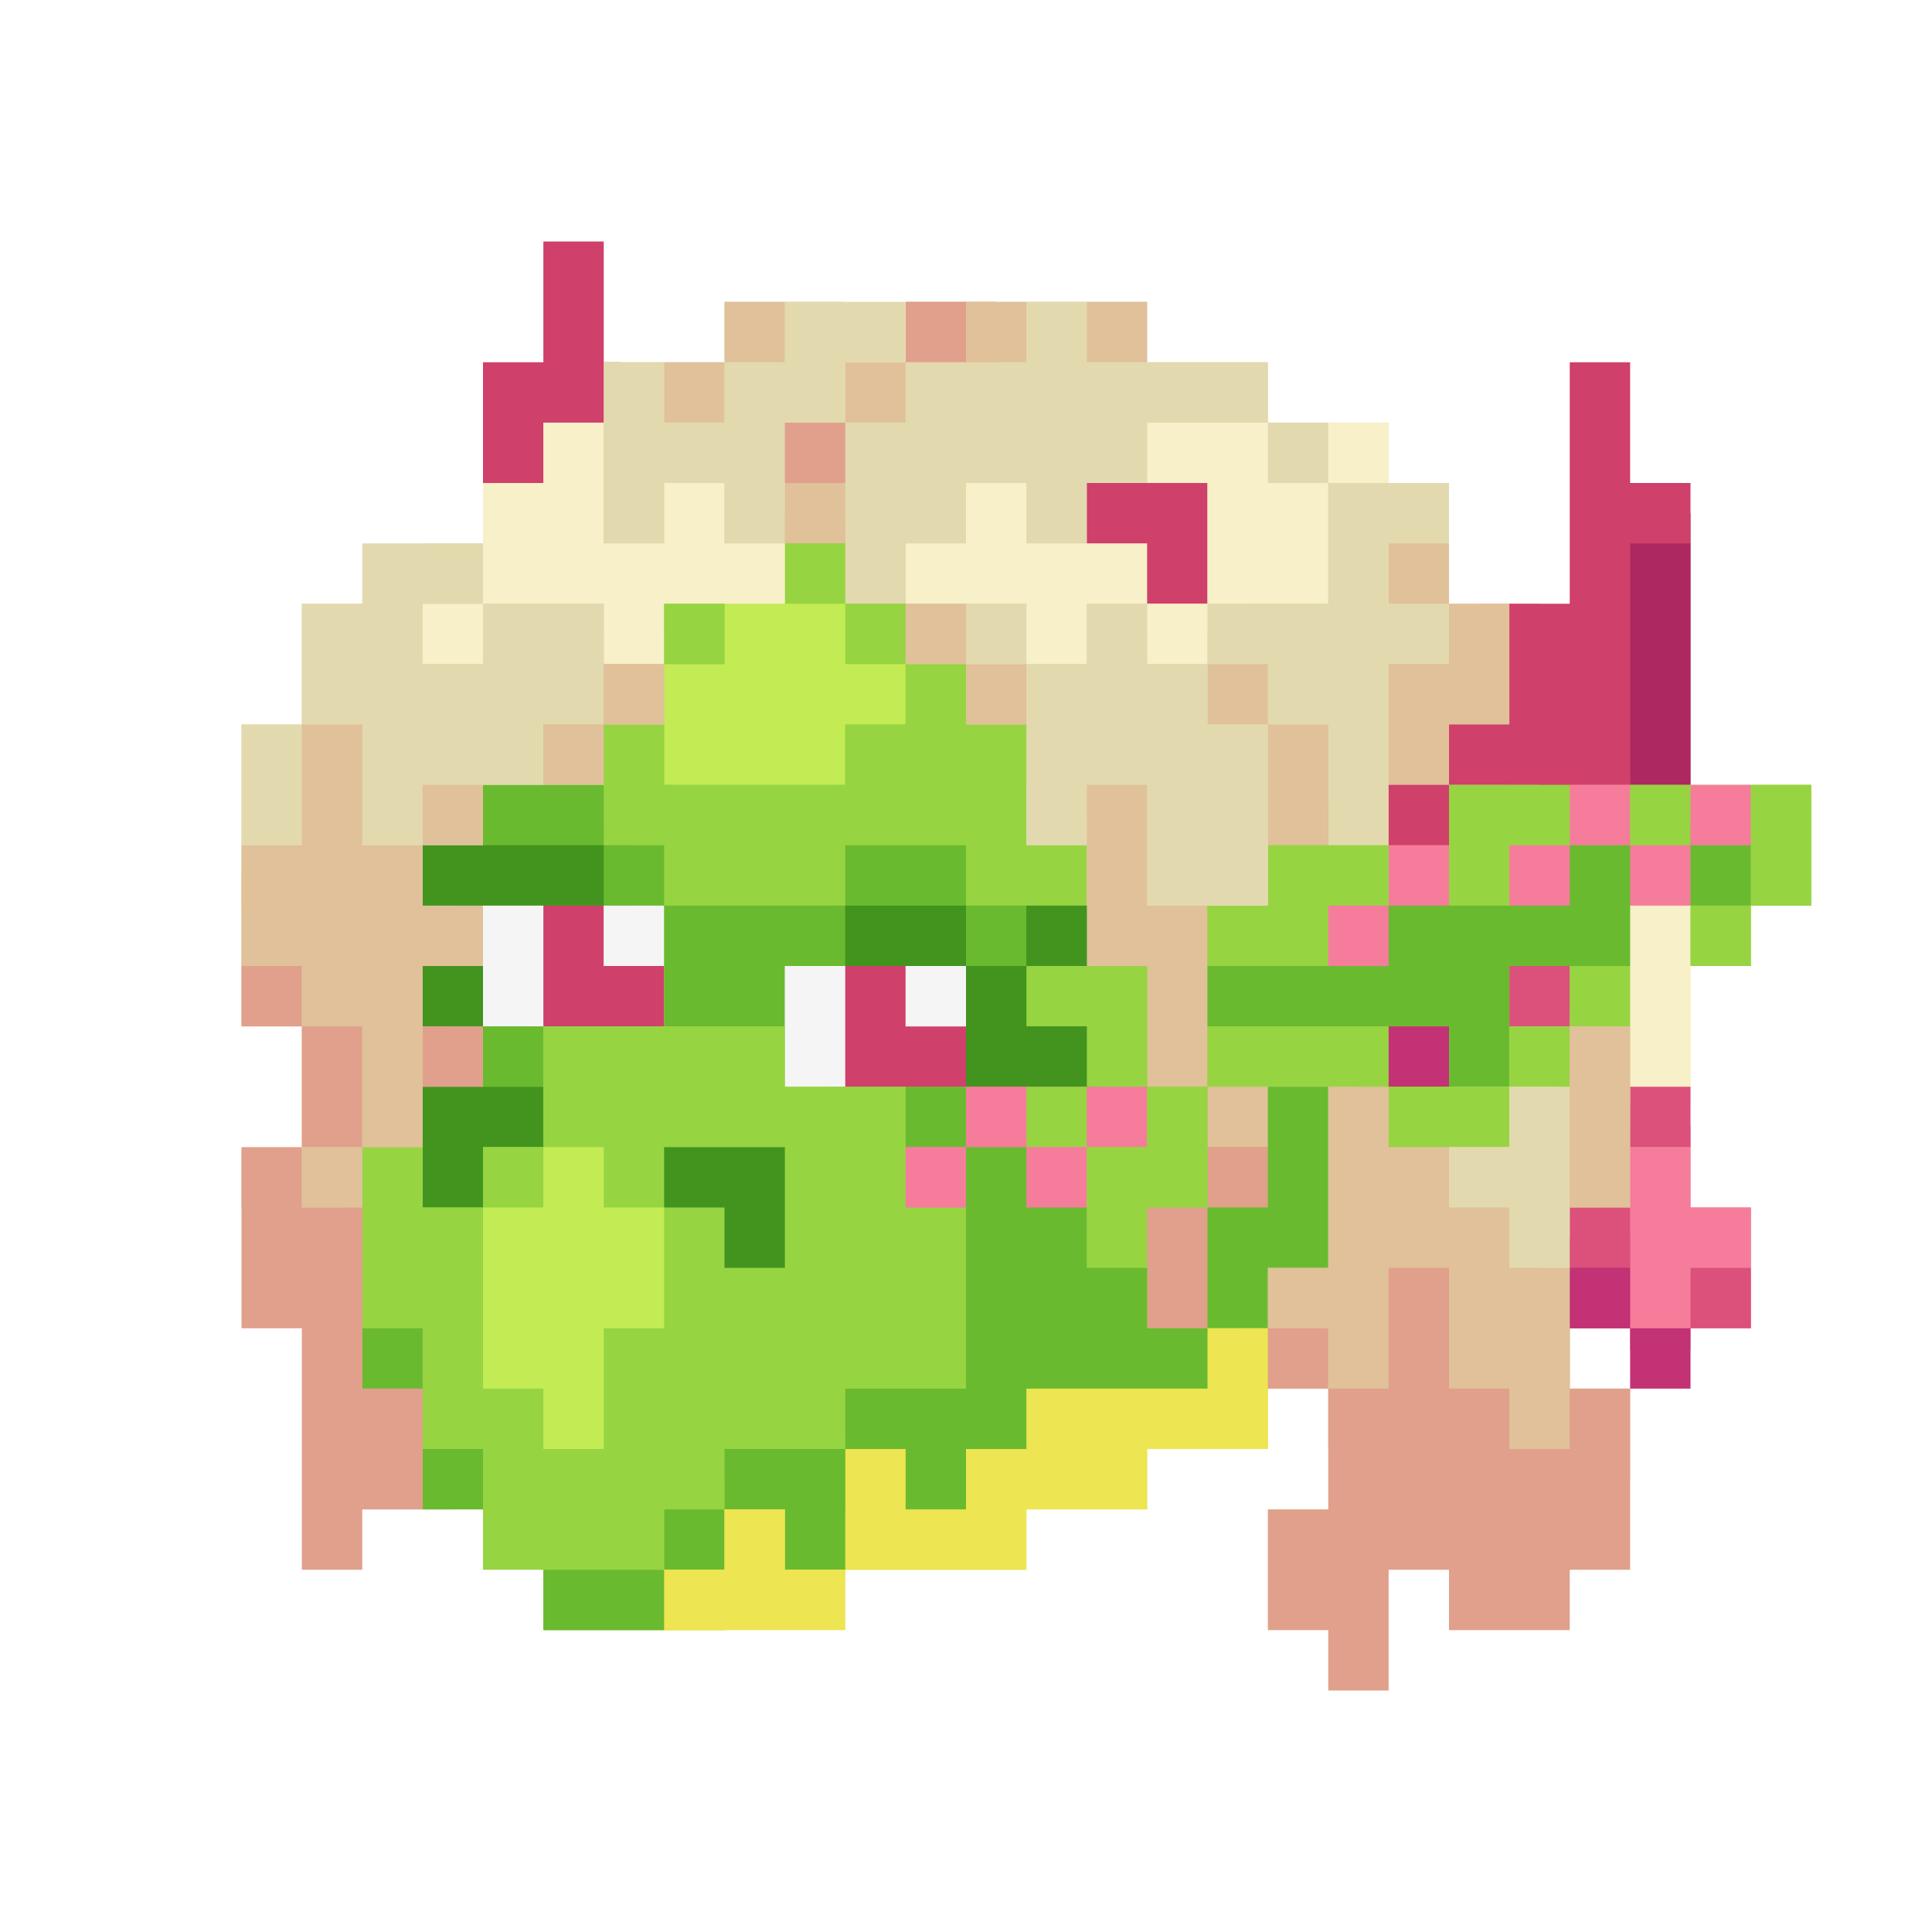
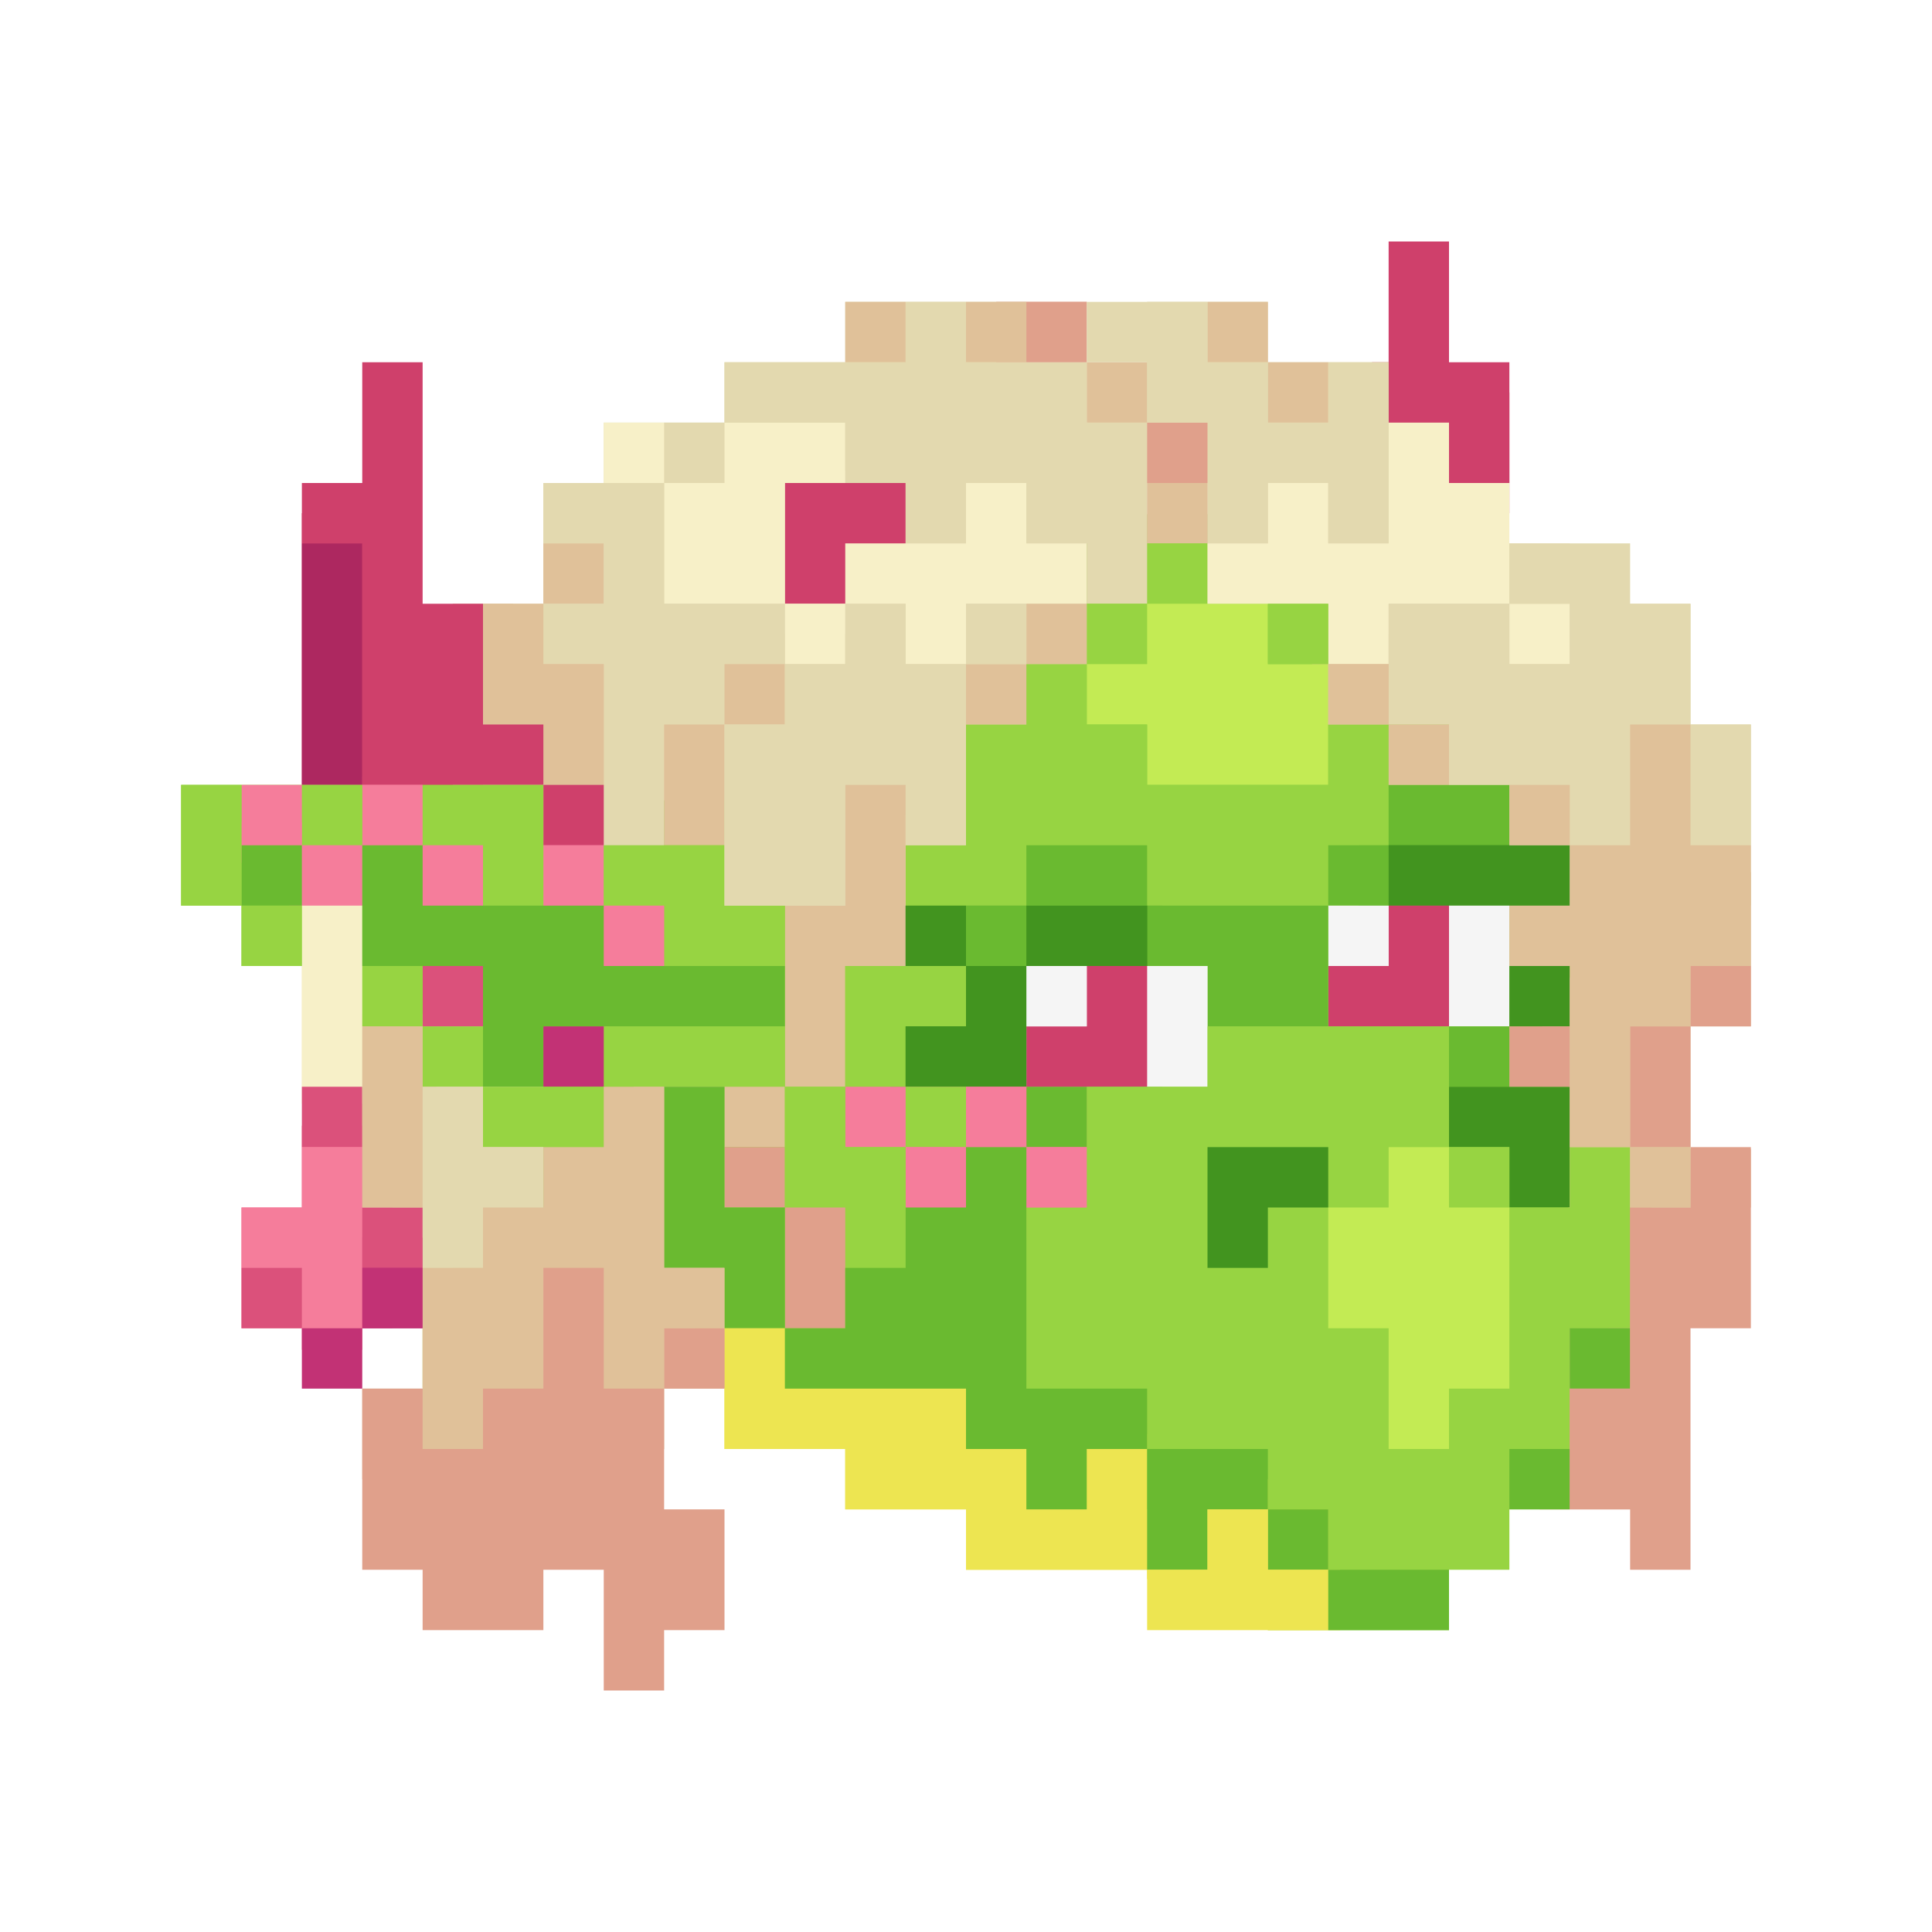
<svg xmlns="http://www.w3.org/2000/svg" width="32" height="32" viewBox="0 0 32 32" version="1.1" id="svg1">
  <defs id="defs1" />
-   <g id="layer2" style="display:inline">
+   <g id="layer2" style="display:inline" transform="matrix(-1,0,0,1,33,0)">
    <rect style="fill:#cf406b;fill-opacity:1;stroke-width:0.5;stroke-linecap:square;paint-order:markers fill stroke" id="rect53" width="1.5" height="4.5" x="26.5" y="8.5" />
    <rect style="display:inline;fill:#cf406b;fill-opacity:1;stroke-width:0.5;stroke-linecap:square;paint-order:markers fill stroke" id="rect53-4" width="3" height="1" x="24" y="12.5" />
    <path d="M 9,6 V 6.5 H 8 v 2 h 2 V 7 h 0.275 V 6 Z" style="display:inline;fill:#cf406b;stroke-width:0.5;stroke-linecap:square;paint-order:markers fill stroke" id="path78" />
    <g id="layer3">
      <path d="M 8.938,8.516 V 9.688 H 7.5 V 15 H 6 v 5 H 5.861 v 2 H 6 v 0.984 H 7 V 25 h 2 v 2 h 3 v -2 h 5 v -2.016 h 9 V 17 h 1 v -1 h 2 v -1 h 1 v -2 h -9 v 2 H 18.43 V 8.516 Z" style="fill:#97d442;stroke-width:0.5;stroke-linecap:square;paint-order:markers fill stroke" id="path63" />
    </g>
    <g id="layer4" style="display:inline">
      <path d="M 6.682,13.711 V 15 H 9.5 10 10.5 V 14 H 10 v -0.289 z" style="fill:#42941f;stroke-width:0.5;stroke-linecap:square;paint-order:markers fill stroke" id="path56" />
      <rect style="fill:#42941f;fill-opacity:1;stroke-width:0.5;stroke-linecap:square;paint-order:markers fill stroke" id="rect56" width="4.501" height="3.006" x="13.75" y="14.997" />
      <rect style="fill:#6aba30;fill-opacity:1;stroke-width:0.5;stroke-linecap:square;paint-order:markers fill stroke" id="rect114" width="0.555" height="0.984" x="5.723" y="22" />
    </g>
    <g id="layer5" style="display:inline">
      <rect style="fill:#f5f5f5;fill-opacity:1;stroke-width:0.5;stroke-linecap:square;paint-order:markers fill stroke" id="rect57" width="3" height="2" x="8" y="15" />
      <rect style="fill:#f5f5f5;fill-opacity:1;stroke-width:0.5;stroke-linecap:square;paint-order:markers fill stroke" id="rect57-2" width="3" height="2" x="13" y="16" />
    </g>
    <g id="layer6" style="display:inline">
      <path d="m 16,5 v 2 h -1 v 2 2 h 1 v 1 h 3.963 v 0.605 h -0.086 V 13 H 19.5 17 v 1 h 1 v 1 h 3 v -1.742 h 1 V 14 h 2 v -1 h 1 V 10 H 24 V 8 H 23 V 7 H 21 V 6 H 19 V 5 Z" style="fill:#e3d9af;stroke-width:0.5;stroke-linecap:square;paint-order:markers fill stroke" id="path75" />
      <path d="M 12,5 V 6 H 10 V 7 H 9 V 9 H 7 v 1 H 5 v 2 H 4 v 2 1 h 3 v -1 h 1 v -1 h 2 v -1 h 1 v -2 h 2 V 7 h 2 V 6 H 14 V 5 Z" style="display:inline;fill:#e3d9af;stroke-width:0.5;stroke-linecap:square;paint-order:markers fill stroke" id="path74" />
      <path d="m 25,17 v 1 h -1 v 3.5 h 2 v -0.684 h 0.76 V 20 H 26.5 v -3 z" style="fill:#e3d9af;stroke-width:0.5;stroke-linecap:square;paint-order:markers fill stroke" id="path95" />
    </g>
    <g id="layer7">
      <path d="M 19,7.801 V 8 h -1 v 2 h 1 v 0.5 h 1 V 10 h 0.748 V 7.801 Z" style="fill:#f7f0c8;stroke-width:0.5;stroke-linecap:square;paint-order:markers fill stroke" id="path77" />
    </g>
    <g id="layer8" style="display:inline">
      <path d="m 10,10.5 v 0.5 1 h 1 0.27 V 11 H 11 v -0.5 z" style="fill:#e0c199;stroke-width:0.5;stroke-linecap:square;paint-order:markers fill stroke" id="path93" />
      <path d="m 24.5,10 v 1.723 H 24 V 11 H 23 V 11.723 13 14 h 1 v -1 h 0.5 0.5 0.5 v -3 z" style="fill:#e0c199;stroke-width:0.5;stroke-linecap:square;paint-order:markers fill stroke" id="path92" />
      <path d="m 18,12.5 v 1 h 1 v -1 z" style="fill:#e0c199;stroke-width:0.5;stroke-linecap:square;paint-order:markers fill stroke" id="path96" />
      <path d="M 4,14.445 V 17 h 1 v 2.031 H 4 V 20 h 1 v 0.5 H 7.023 V 18 H 7.453 V 17 H 7.023 V 16.195 H 5.297 v -1.75 z" style="fill:#e0c199;stroke-width:0.5;stroke-linecap:square;paint-order:markers fill stroke" id="path88" />
      <path d="m 21,18 v 5 h 1 v 1 h 2.5 v 0.5 H 27 V 23 H 26 V 22 H 25.5 V 21 H 24 V 20.344 H 22.812 V 21 H 22.5 v -3 z" style="fill:#e0c199;stroke-width:0.5;stroke-linecap:square;paint-order:markers fill stroke" id="path87" />
      <rect style="fill:#e0c199;fill-opacity:1;stroke-width:0.5;stroke-linecap:square;paint-order:markers fill stroke" id="rect87" width="1.438" height="3.391" x="25.773" y="16.797" />
    </g>
    <g id="layer10">
      <rect style="fill:#e0a08b;fill-opacity:1;stroke-width:0.5;stroke-linecap:square;paint-order:markers fill stroke" id="rect96" width="1.5" height="1" x="15" y="5" />
      <path d="M 12.656,7 V 8 H 13 v 1 h 1 V 8 h 0.344 V 7 H 14 13 Z" style="fill:#e0a08b;stroke-width:0.5;stroke-linecap:square;paint-order:markers fill stroke" id="path101" />
      <rect style="fill:#e0a08b;fill-opacity:1;stroke-width:0.5;stroke-linecap:square;paint-order:markers fill stroke" id="rect88" width="0.719" height="2" x="5.641" y="20" />
      <rect style="display:inline;fill:#e0a08b;fill-opacity:1;stroke-width:0.5;stroke-linecap:square;paint-order:markers fill stroke" id="rect88-6" width="1.219" height="2" x="5.781" y="22" />
      <rect style="fill:#e0a08b;fill-opacity:1;stroke-width:0.5;stroke-linecap:square;paint-order:markers fill stroke" id="rect89" width="1.5" height="1" x="6" y="24" />
      <rect style="fill:#e0a08b;fill-opacity:1;stroke-width:0.5;stroke-linecap:square;paint-order:markers fill stroke" id="rect90" width="1.5" height="1" x="6" y="23" />
      <rect style="fill:#e0a08b;fill-opacity:1;stroke-width:0.5;stroke-linecap:square;paint-order:markers fill stroke" id="rect91" width="1.027" height="0.984" x="20.473" y="22" />
    </g>
    <g id="layer11">
      <rect style="fill:#f57d9b;fill-opacity:1;stroke-width:0.5;stroke-linecap:square;paint-order:markers fill stroke" id="rect102" width="1" height="3.711" x="27" y="18.645" />
      <rect style="fill:#f57d9b;fill-opacity:1;stroke-width:0.5;stroke-linecap:square;paint-order:markers fill stroke" id="rect103" width="2.5" height="2" x="26.5" y="20" />
      <rect style="fill:#c23275;fill-opacity:1;stroke-width:0.5;stroke-linecap:square;paint-order:markers fill stroke" id="rect101" width="1" height="1.5" x="26" y="20.5" />
      <rect style="fill:#f7f0c8;fill-opacity:1;stroke-width:0.5;stroke-linecap:square;paint-order:markers fill stroke" id="rect104" width="1" height="3.555" x="27" y="14.723" />
      <path d="M 23,13.918 V 15 h -1 v 1.098 h 1.275 V 15.117 H 24 v -1.199 z" style="fill:#f57d9b;stroke-width:0.5;stroke-linecap:square;paint-order:markers fill stroke" id="path111" />
      <path d="M 26,12.859 V 14 h -1 v 1.109 h 1.23 v -0.906 H 26.844 V 15 h 1.367 V 14.289 H 29 V 13.617 H 28 V 14 h -1 v -1.141 z" style="fill:#f57d9b;stroke-width:0.5;stroke-linecap:square;paint-order:markers fill stroke" id="path110" />
      <path d="M 16,17.877 V 18 h -1 v 2 h 1 v 0.5 h 2 V 20 19 18 h -1 v -0.123 z" style="fill:#f57d9b;stroke-width:0.5;stroke-linecap:square;paint-order:markers fill stroke" id="path113" />
      <path d="m 19,22 v 0.789 H 16.781 V 23.75 H 14 V 25 H 13.219 V 24.5 H 12 V 25 h -1 v 1 h -0.195 v 1 H 12 v -0.844 h 2 V 26 h 3 v -1 h 2 v -1 h 2 v -2 z" style="fill:#ede551;stroke-width:0.5;stroke-linecap:square;paint-order:markers fill stroke" id="path121" />
    </g>
  </g>
-   <g id="layer1" style="display:inline">
+   <g id="layer1" style="display:inline" transform="matrix(-1,0,0,1,33,0)">
    <rect style="fill:#e0a08b;fill-opacity:1;stroke:none;stroke-linecap:square;stroke-linejoin:miter;stroke-dasharray:none;stroke-opacity:1;paint-order:markers fill stroke" x="15" y="5" width="1" height="1" id="15-5" />
    <rect style="fill:#e0c199;fill-opacity:1;stroke:none;stroke-linecap:square;stroke-linejoin:miter;stroke-dasharray:none;stroke-opacity:1;paint-order:markers fill stroke" x="16" y="5" width="1" height="1" id="16-5" />
    <rect style="fill:#e0c199;fill-opacity:1;stroke:none;stroke-linecap:square;stroke-linejoin:miter;stroke-dasharray:none;stroke-opacity:1;paint-order:markers fill stroke" x="18" y="5" width="1" height="1" id="18-5" />
    <rect style="fill:#e0c199;fill-opacity:1;stroke:none;stroke-linecap:square;stroke-linejoin:miter;stroke-dasharray:none;stroke-opacity:1;paint-order:markers fill stroke" x="14" y="6" width="1" height="1" id="14-6" />
    <rect style="fill:#e0a08b;fill-opacity:1;stroke:none;stroke-linecap:square;stroke-linejoin:miter;stroke-dasharray:none;stroke-opacity:1;paint-order:markers fill stroke" x="13" y="7" width="1" height="1" id="13-7" />
    <rect style="fill:#e3d9af;fill-opacity:1;stroke:none;stroke-linecap:square;stroke-linejoin:miter;stroke-dasharray:none;stroke-opacity:1;paint-order:markers fill stroke" x="21" y="7" width="1" height="1" id="21-7" />
    <rect style="fill:#f7f0c8;fill-opacity:1;stroke:none;stroke-linecap:square;stroke-linejoin:miter;stroke-dasharray:none;stroke-opacity:1;paint-order:markers fill stroke" x="22" y="7" width="1" height="1" id="22-7" />
    <rect style="fill:#e0c199;fill-opacity:1;stroke:none;stroke-linecap:square;stroke-linejoin:miter;stroke-dasharray:none;stroke-opacity:1;paint-order:markers fill stroke" x="13" y="8" width="1" height="1" id="13-8" />
    <path d="m 16,8 v 1 h -1 v 1 h 1 1 v 1 h 1 v -1 h 1 V 9 H 18 17 V 8 Z" style="fill:#f7f0c8;stroke-linecap:square;paint-order:markers fill stroke" id="path46" />
    <path d="m 18,8 v 1 h 1 v 1 h 1 V 9 8 h -1 z" style="fill:#cf406b;stroke-linecap:square;paint-order:markers fill stroke" id="path36" />
    <path d="m 19,7 v 1 h 1 v 1 1 h 1 1 V 9 8 H 21 V 7 h -1 z" style="fill:#f7f0c8;stroke-linecap:square;paint-order:markers fill stroke" id="path47" />
    <rect style="fill:#97d442;fill-opacity:1;stroke:none;stroke-linecap:square;stroke-linejoin:miter;stroke-dasharray:none;stroke-opacity:1;paint-order:markers fill stroke" x="13" y="9" width="1" height="1" id="13-9" />
    <path d="m 17,5 v 1 h -1 -1 v 1 h -1 v 1 1 1 h 1 V 9 h 1 V 8 h 1 v 1 h 1 V 8 h 1 V 7 h 1 1 V 6 H 20 19 18 V 5 Z" style="fill:#e3d9af;stroke-linecap:square;paint-order:markers fill stroke" id="path45" />
    <rect style="fill:#e0c199;fill-opacity:1;stroke:none;stroke-linecap:square;stroke-linejoin:miter;stroke-dasharray:none;stroke-opacity:1;paint-order:markers fill stroke" x="23" y="9" width="1" height="1" id="23-9" />
    <path d="m 27,9 v 1 1 1 1 h 1 V 12 11 10 9 Z" style="fill:#ad2860;stroke-linecap:square;paint-order:markers fill stroke" id="path51" />
    <rect style="fill:#97d442;fill-opacity:1;stroke:none;stroke-linecap:square;stroke-linejoin:miter;stroke-dasharray:none;stroke-opacity:1;paint-order:markers fill stroke" x="14" y="10" width="1" height="1" id="14-10" />
    <rect style="fill:#f7f0c8;fill-opacity:1;stroke:none;stroke-linecap:square;stroke-linejoin:miter;stroke-dasharray:none;stroke-opacity:1;paint-order:markers fill stroke" x="19" y="10" width="1" height="1" id="19-10" />
    <path d="m 22,8 v 1 1 h -1 -1 v 1 h 1 v 1 h 1 v 1 1 h 1 v -1 -1 -1 h 1 V 10 H 23 V 9 h 1 V 8 h -1 z" style="fill:#e3d9af;stroke-linecap:square;paint-order:markers fill stroke" id="path48" />
    <path d="m 12,10 v 1 h -1 v 1 1 h 1 1 1 v -1 h 1 v -1 h -1 v -1 h -1 z" style="fill:#c3eb54;stroke-linecap:square;paint-order:markers fill stroke" id="path21" />
    <rect style="fill:#e0c199;fill-opacity:1;stroke:none;stroke-linecap:square;stroke-linejoin:miter;stroke-dasharray:none;stroke-opacity:1;paint-order:markers fill stroke" x="20" y="11" width="1" height="1" id="20-11" />
    <path d="m 24,10 v 1 h -1 v 1 1 h 1 v -1 h 1 v -1 -1 z" style="fill:#e0c199;stroke-linecap:square;paint-order:markers fill stroke" id="path52" />
    <path d="m 15,11 v 1 h -1 v 1 H 13 12 11 V 12 H 10 9 v 1 h 1 v 1 h 1 v 1 h 1 1 1 v -1 h 1 1 v 1 h 1 1 v -1 h -1 v -1 -1 h -1 v -1 z" style="fill:#97d442;stroke-linecap:square;paint-order:markers fill stroke" id="path22" />
    <path d="m 21,12 v 1 1 h 1 v -1 -1 z" style="fill:#e0c199;stroke-linecap:square;paint-order:markers fill stroke" id="path53" />
    <path d="m 26,6 v 1 1 1 1 h -1 v 1 1 h -1 v 1 h 1 1 1 V 12 11 10 9 h 1 V 8 H 27 V 7 6 Z" style="fill:#cf406b;stroke-linecap:square;paint-order:markers fill stroke" id="path50" />
    <path d="m 8,13 v 1 h 1 1 V 13 H 9 Z" style="fill:#6aba30;stroke-linecap:square;paint-order:markers fill stroke" id="path19" />
    <path d="m 18,13 v 1 1 1 h 1 v 1 1 h 1 v -1 -1 -1 h -1 v -1 -1 z" style="fill:#e0c199;stroke-linecap:square;paint-order:markers fill stroke" id="path35" />
    <rect style="fill:#cf406b;fill-opacity:1;stroke:none;stroke-linecap:square;stroke-linejoin:miter;stroke-dasharray:none;stroke-opacity:1;paint-order:markers fill stroke" x="23" y="13" width="1" height="1" id="23-13" />
    <rect style="fill:#f57d9b;fill-opacity:1;stroke:none;stroke-linecap:square;stroke-linejoin:miter;stroke-dasharray:none;stroke-opacity:1;paint-order:markers fill stroke" x="26" y="13" width="1" height="1" id="26-13" />
    <rect style="fill:#97d442;fill-opacity:1;stroke:none;stroke-linecap:square;stroke-linejoin:miter;stroke-dasharray:none;stroke-opacity:1;paint-order:markers fill stroke" x="27" y="13" width="1" height="1" id="27-13" />
    <rect style="fill:#f57d9b;fill-opacity:1;stroke:none;stroke-linecap:square;stroke-linejoin:miter;stroke-dasharray:none;stroke-opacity:1;paint-order:markers fill stroke" x="28" y="13" width="1" height="1" id="28-13" />
    <path d="m 7,14 v 1 h 1 1 1 V 14 H 9 8 Z" style="fill:#42941f;stroke-linecap:square;paint-order:markers fill stroke" id="path18" />
    <rect style="fill:#6aba30;fill-opacity:1;stroke:none;stroke-linecap:square;stroke-linejoin:miter;stroke-dasharray:none;stroke-opacity:1;paint-order:markers fill stroke" x="10" y="14" width="1" height="1" id="10-14" />
    <path d="m 14,14 v 1 h 1 1 v -1 h -1 z" style="fill:#6aba30;stroke-linecap:square;paint-order:markers fill stroke" id="path20" />
    <rect style="fill:#f57d9b;fill-opacity:1;stroke:none;stroke-linecap:square;stroke-linejoin:miter;stroke-dasharray:none;stroke-opacity:1;paint-order:markers fill stroke" x="23" y="14" width="1" height="1" id="23-14" />
    <path d="m 24,13 v 1 1 h 1 v -1 h 1 v -1 h -1 z" style="fill:#97d442;stroke-linecap:square;paint-order:markers fill stroke" id="path24" />
    <rect style="fill:#f57d9b;fill-opacity:1;stroke:none;stroke-linecap:square;stroke-linejoin:miter;stroke-dasharray:none;stroke-opacity:1;paint-order:markers fill stroke" x="25" y="14" width="1" height="1" id="25-14" />
    <rect style="fill:#f57d9b;fill-opacity:1;stroke:none;stroke-linecap:square;stroke-linejoin:miter;stroke-dasharray:none;stroke-opacity:1;paint-order:markers fill stroke" x="27" y="14" width="1" height="1" id="27-14" />
    <rect style="fill:#6aba30;fill-opacity:1;stroke:none;stroke-linecap:square;stroke-linejoin:miter;stroke-dasharray:none;stroke-opacity:1;paint-order:markers fill stroke" x="28" y="14" width="1" height="1" id="28-14" />
    <path d="m 29,13 v 1 1 h 1 v -1 -1 z" style="fill:#97d442;stroke-linecap:square;paint-order:markers fill stroke" id="path25" />
    <path d="m 8,15 v 1 1 h 1 v -1 -1 z" style="fill:#f5f5f5;stroke-linecap:square;paint-order:markers fill stroke" id="path5" />
    <path d="m 9,15 v 1 1 h 1 1 v -1 h -1 v -1 z" style="fill:#cf406b;stroke-linecap:square;paint-order:markers fill stroke" id="path6" />
    <rect style="fill:#f5f5f5;fill-opacity:1;stroke:none;stroke-linecap:square;stroke-linejoin:miter;stroke-dasharray:none;stroke-opacity:1;paint-order:markers fill stroke" x="10" y="15" width="1" height="1" id="10-15" />
    <path d="m 11,15 v 1 1 h 1 1 v -1 h 1 v -1 h -1 -1 z" style="fill:#6aba30;stroke-linecap:square;paint-order:markers fill stroke" id="path9" />
    <path d="m 14,15 v 1 h 1 1 v -1 h -1 z" style="fill:#42941f;stroke-linecap:square;paint-order:markers fill stroke" id="path55" />
    <rect style="fill:#6aba30;fill-opacity:1;stroke:none;stroke-linecap:square;stroke-linejoin:miter;stroke-dasharray:none;stroke-opacity:1;paint-order:markers fill stroke" x="16" y="15" width="1" height="1" id="16-15" />
    <rect style="fill:#42941f;fill-opacity:1;stroke:none;stroke-linecap:square;stroke-linejoin:miter;stroke-dasharray:none;stroke-opacity:1;paint-order:markers fill stroke" x="17" y="15" width="1" height="1" id="17-15" />
    <path d="m 21,14 v 1 h -1 v 1 h 1 1 v -1 h 1 v -1 h -1 z" style="fill:#97d442;stroke-linecap:square;paint-order:markers fill stroke" id="path23" />
    <rect style="fill:#f57d9b;fill-opacity:1;stroke:none;stroke-linecap:square;stroke-linejoin:miter;stroke-dasharray:none;stroke-opacity:1;paint-order:markers fill stroke" x="22" y="15" width="1" height="1" id="22-15" />
    <path d="m 27,15 v 1 1 1 h 1 v -1 -1 -1 z" style="fill:#f7f0c8;stroke-linecap:square;paint-order:markers fill stroke" id="path29" />
    <rect style="fill:#97d442;fill-opacity:1;stroke:none;stroke-linecap:square;stroke-linejoin:miter;stroke-dasharray:none;stroke-opacity:1;paint-order:markers fill stroke" x="28" y="15" width="1" height="1" id="28-15" />
    <rect style="fill:#42941f;fill-opacity:1;stroke:none;stroke-linecap:square;stroke-linejoin:miter;stroke-dasharray:none;stroke-opacity:1;paint-order:markers fill stroke" x="7" y="16" width="1" height="1" id="7-16" />
    <path d="m 13,16 v 1 1 h 1 v -1 -1 z" style="fill:#f5f5f5;stroke-linecap:square;paint-order:markers fill stroke" id="path7" />
    <path d="m 14,16 v 1 1 h 1 1 v -1 h -1 v -1 z" style="fill:#cf406b;stroke-linecap:square;paint-order:markers fill stroke" id="path8" />
    <rect style="fill:#f5f5f5;fill-opacity:1;stroke:none;stroke-linecap:square;stroke-linejoin:miter;stroke-dasharray:none;stroke-opacity:1;paint-order:markers fill stroke" x="15" y="16" width="1" height="1" id="15-16" />
    <path d="m 17,16 v 1 h 1 v 1 h 1 v -1 -1 h -1 z" style="fill:#97d442;stroke-linecap:square;paint-order:markers fill stroke" id="path17" />
    <path d="m 26,14 v 1 h -1 -1 -1 v 1 h -1 -1 -1 v 1 h 1 1 1 1 v 1 h 1 v -1 -1 h 1 1 v -1 -1 z" style="fill:#6aba30;stroke-linecap:square;paint-order:markers fill stroke" id="path26" />
    <rect style="fill:#db517b;fill-opacity:1;stroke:none;stroke-linecap:square;stroke-linejoin:miter;stroke-dasharray:none;stroke-opacity:1;paint-order:markers fill stroke" x="25" y="16" width="1" height="1" id="25-16" />
    <rect style="fill:#97d442;fill-opacity:1;stroke:none;stroke-linecap:square;stroke-linejoin:miter;stroke-dasharray:none;stroke-opacity:1;paint-order:markers fill stroke" x="26" y="16" width="1" height="1" id="26-16" />
    <rect style="fill:#6aba30;fill-opacity:1;stroke:none;stroke-linecap:square;stroke-linejoin:miter;stroke-dasharray:none;stroke-opacity:1;paint-order:markers fill stroke" x="8" y="17" width="1" height="1" id="8-17" />
    <path d="m 16,16 v 1 1 h 1 1 v -1 h -1 v -1 z" style="fill:#42941f;stroke-linecap:square;paint-order:markers fill stroke" id="path16" />
    <path d="m 20,17 v 1 h 1 1 1 v -1 h -1 -1 z" style="fill:#97d442;stroke-linecap:square;paint-order:markers fill stroke" id="path27" />
    <rect style="fill:#c23275;fill-opacity:1;stroke:none;stroke-linecap:square;stroke-linejoin:miter;stroke-dasharray:none;stroke-opacity:1;paint-order:markers fill stroke" x="23" y="17" width="1" height="1" id="23-17" />
    <rect style="fill:#97d442;fill-opacity:1;stroke:none;stroke-linecap:square;stroke-linejoin:miter;stroke-dasharray:none;stroke-opacity:1;paint-order:markers fill stroke" x="25" y="17" width="1" height="1" id="25-17" />
    <path d="m 7,18 v 1 1 H 8 V 19 H 9 V 18 H 8 Z" style="fill:#42941f;stroke-linecap:square;paint-order:markers fill stroke" id="path4" />
    <path d="m 9,17 v 1 1 h 1 v 1 h 1 v -1 h 1 1 v 1 1 h -1 v -1 h -1 v 1 1 h -1 v 1 1 H 9 V 23 H 8 V 22 21 20 H 7 V 19 H 6 v 1 1 1 h 1 v 1 1 h 1 v 1 1 h 1 1 1 v -1 h 1 v -1 h 1 1 v -1 h 1 1 v -1 -1 -1 h -1 v -1 -1 h -1 -1 v -1 h -1 -1 -1 z" style="fill:#97d442;stroke-linecap:square;paint-order:markers fill stroke" id="path1" />
    <rect style="fill:#6aba30;fill-opacity:1;stroke:none;stroke-linecap:square;stroke-linejoin:miter;stroke-dasharray:none;stroke-opacity:1;paint-order:markers fill stroke" x="15" y="18" width="1" height="1" id="15-18" />
    <rect style="fill:#f57d9b;fill-opacity:1;stroke:none;stroke-linecap:square;stroke-linejoin:miter;stroke-dasharray:none;stroke-opacity:1;paint-order:markers fill stroke" x="16" y="18" width="1" height="1" id="16-18" />
    <rect style="fill:#97d442;fill-opacity:1;stroke:none;stroke-linecap:square;stroke-linejoin:miter;stroke-dasharray:none;stroke-opacity:1;paint-order:markers fill stroke" x="17" y="18" width="1" height="1" id="17-18" />
    <rect style="fill:#f57d9b;fill-opacity:1;stroke:none;stroke-linecap:square;stroke-linejoin:miter;stroke-dasharray:none;stroke-opacity:1;paint-order:markers fill stroke" x="18" y="18" width="1" height="1" id="18-18" />
    <rect style="fill:#e0c199;fill-opacity:1;stroke:none;stroke-linecap:square;stroke-linejoin:miter;stroke-dasharray:none;stroke-opacity:1;paint-order:markers fill stroke" x="20" y="18" width="1" height="1" id="20-18" />
    <path d="m 23,18 v 1 h 1 1 v -1 h -1 z" style="fill:#97d442;stroke-linecap:square;paint-order:markers fill stroke" id="path28" />
    <rect style="fill:#db517b;fill-opacity:1;stroke:none;stroke-linecap:square;stroke-linejoin:miter;stroke-dasharray:none;stroke-opacity:1;paint-order:markers fill stroke" x="27" y="18" width="1" height="1" id="27-18" />
    <rect style="fill:#97d442;fill-opacity:1;stroke:none;stroke-linecap:square;stroke-linejoin:miter;stroke-dasharray:none;stroke-opacity:1;paint-order:markers fill stroke" x="8" y="19" width="1" height="1" id="8-19" />
    <path d="m 11,19 v 1 h 1 v 1 h 1 v -1 -1 h -1 z" style="fill:#42941f;stroke-linecap:square;paint-order:markers fill stroke" id="path3" />
    <rect style="fill:#f57d9b;fill-opacity:1;stroke:none;stroke-linecap:square;stroke-linejoin:miter;stroke-dasharray:none;stroke-opacity:1;paint-order:markers fill stroke" x="15" y="19" width="1" height="1" id="15-19" />
    <rect style="fill:#f57d9b;fill-opacity:1;stroke:none;stroke-linecap:square;stroke-linejoin:miter;stroke-dasharray:none;stroke-opacity:1;paint-order:markers fill stroke" x="17" y="19" width="1" height="1" id="17-19" />
    <rect style="fill:#e0a08b;fill-opacity:1;stroke:none;stroke-linecap:square;stroke-linejoin:miter;stroke-dasharray:none;stroke-opacity:1;paint-order:markers fill stroke" x="20" y="19" width="1" height="1" id="20-19" />
    <path d="m 27,19 v 1 1 1 h 1 v -1 h 1 v -1 h -1 v -1 z" style="fill:#f57d9b;stroke-linecap:square;paint-order:markers fill stroke" id="path30" />
    <path d="m 19,18 v 1 h -1 v 1 1 h 1 v -1 h 1 v -1 -1 z" style="fill:#97d442;stroke-linecap:square;paint-order:markers fill stroke" id="path15" />
    <path d="m 19,20 v 1 1 h 1 v -1 -1 z" style="fill:#e0a08b;stroke-linecap:square;paint-order:markers fill stroke" id="path34" />
    <rect style="fill:#db517b;fill-opacity:1;stroke:none;stroke-linecap:square;stroke-linejoin:miter;stroke-dasharray:none;stroke-opacity:1;paint-order:markers fill stroke" x="26" y="20" width="1" height="1" id="26-20" />
    <path d="m 21,18 v 1 1 h -1 v 1 1 h 1 v -1 h 1 v -1 -1 -1 z" style="fill:#6aba30;stroke-linecap:square;paint-order:markers fill stroke" id="path33" />
    <rect style="fill:#c23275;fill-opacity:1;stroke:none;stroke-linecap:square;stroke-linejoin:miter;stroke-dasharray:none;stroke-opacity:1;paint-order:markers fill stroke" x="26" y="21" width="1" height="1" id="26-21" />
    <rect style="fill:#db517b;fill-opacity:1;stroke:none;stroke-linecap:square;stroke-linejoin:miter;stroke-dasharray:none;stroke-opacity:1;paint-order:markers fill stroke" x="28" y="21" width="1" height="1" id="28-21" />
    <rect style="fill:#6aba30;fill-opacity:1;stroke:none;stroke-linecap:square;stroke-linejoin:miter;stroke-dasharray:none;stroke-opacity:1;paint-order:markers fill stroke" x="6" y="22" width="1" height="1" id="6-22" />
    <path d="m 20,22 v 1 h -1 -1 -1 v 1 h -1 v 1 h -1 v -1 h -1 v 1 1 h 1 1 1 v -1 h 1 1 v -1 h 1 1 v -1 -1 z" style="fill:#ede551;stroke-linecap:square;paint-order:markers fill stroke" id="path14" />
    <rect style="fill:#c23275;fill-opacity:1;stroke:none;stroke-linecap:square;stroke-linejoin:miter;stroke-dasharray:none;stroke-opacity:1;paint-order:markers fill stroke" x="27" y="22" width="1" height="1" id="27-22" />
    <path d="m 9,19 v 1 H 8 v 1 1 1 h 1 v 1 h 1 v -1 -1 h 1 v -1 -1 h -1 v -1 z" style="fill:#c3eb54;stroke-linecap:square;paint-order:markers fill stroke" id="path2" />
    <rect style="fill:#6aba30;fill-opacity:1;stroke:none;stroke-linecap:square;stroke-linejoin:miter;stroke-dasharray:none;stroke-opacity:1;paint-order:markers fill stroke" x="7" y="24" width="1" height="1" id="7-24" />
    <path d="m 12,24 v 1 h 1 v 1 h 1 v -1 -1 h -1 z" style="fill:#6aba30;stroke-linecap:square;paint-order:markers fill stroke" id="path11" />
    <path d="m 16,19 v 1 1 1 1 h -1 -1 v 1 h 1 v 1 h 1 v -1 h 1 v -1 h 1 1 1 v -1 h -1 v -1 h -1 v -1 h -1 v -1 z" style="fill:#6aba30;stroke-linecap:square;paint-order:markers fill stroke" id="path10" />
    <rect style="fill:#6aba30;fill-opacity:1;stroke:none;stroke-linecap:square;stroke-linejoin:miter;stroke-dasharray:none;stroke-opacity:1;paint-order:markers fill stroke" x="11" y="25" width="1" height="1" id="11-25" />
    <path d="m 12,25 v 1 h -1 v 1 h 1 1 1 v -1 h -1 v -1 z" style="fill:#ede551;stroke-linecap:square;paint-order:markers fill stroke" id="path13" />
    <path d="m 9,26 v 1 h 1 1 v -1 h -1 z" style="fill:#6aba30;stroke-linecap:square;paint-order:markers fill stroke" id="path12" />
    <rect style="display:inline;fill:#e0c199;fill-opacity:1;stroke:none;stroke-linecap:square;stroke-linejoin:miter;stroke-dasharray:none;stroke-opacity:1;paint-order:markers fill stroke" x="11" y="4" width="1" height="1" id="11-4" transform="translate(1,1)" />
    <rect style="display:inline;fill:#e0c199;fill-opacity:1;stroke:none;stroke-linecap:square;stroke-linejoin:miter;stroke-dasharray:none;stroke-opacity:1;paint-order:markers fill stroke" x="10" y="5" width="1" height="1" id="10-5" transform="translate(1,1)" />
    <path d="M 8,3 V 4 5 H 7 V 6 7 H 8 V 6 H 9 V 5 4 3 Z" style="display:inline;fill:#cf406b;stroke-linecap:square;paint-order:markers fill stroke" id="path40" transform="translate(1,1)" />
    <path d="M 8,6 V 7 H 7 v 1 1 h 1 1 v 1 h 1 V 9 h 1 1 V 8 H 11 V 7 H 10 V 8 H 9 V 7 6 Z" style="display:inline;fill:#f7f0c8;stroke-linecap:square;paint-order:markers fill stroke" id="path43" transform="translate(1,1)" />
    <path d="M 12,4 V 5 H 11 V 6 H 10 V 5 H 9 v 1 1 1 h 1 V 7 h 1 v 1 h 1 V 7 6 h 1 V 5 h 1 V 4 h -1 z" style="display:inline;fill:#e3d9af;stroke-linecap:square;paint-order:markers fill stroke" id="path44" transform="translate(1,1)" />
    <rect style="display:inline;fill:#f7f0c8;fill-opacity:1;stroke:none;stroke-linecap:square;stroke-linejoin:miter;stroke-dasharray:none;stroke-opacity:1;paint-order:markers fill stroke" x="6" y="9" width="1" height="1" id="6-9" transform="translate(1,1)" />
    <path d="M 5,8 V 9 H 4 v 1 1 h 1 v 1 1 H 6 V 12 H 7 8 V 11 H 9 V 10 9 H 8 7 v 1 H 6 V 9 H 7 V 8 H 6 Z" style="display:inline;fill:#e3d9af;stroke-linecap:square;paint-order:markers fill stroke" id="path42" transform="translate(1,1)" />
    <rect style="display:inline;fill:#e0c199;fill-opacity:1;stroke:none;stroke-linecap:square;stroke-linejoin:miter;stroke-dasharray:none;stroke-opacity:1;paint-order:markers fill stroke" x="9" y="10" width="1" height="1" id="9-10" transform="translate(1,1)" />
    <rect style="display:inline;fill:#e0c199;fill-opacity:1;stroke:none;stroke-linecap:square;stroke-linejoin:miter;stroke-dasharray:none;stroke-opacity:1;paint-order:markers fill stroke" x="8" y="11" width="1" height="1" id="8-11" transform="translate(1,1)" />
    <path d="m 3,11 v 1 1 h 1 v -1 -1 z" style="display:inline;fill:#e3d9af;stroke-linecap:square;paint-order:markers fill stroke" id="path62" transform="translate(1,1)" />
    <rect style="display:inline;fill:#e0c199;fill-opacity:1;stroke:none;stroke-linecap:square;stroke-linejoin:miter;stroke-dasharray:none;stroke-opacity:1;paint-order:markers fill stroke" x="6" y="12" width="1" height="1" id="6-12" transform="translate(1,1)" />
    <path d="m 17,9 v 1 h -1 v 1 1 1 h 1 v -1 h 1 v 1 1 h 1 1 V 13 12 11 H 19 V 10 H 18 V 9 Z" style="display:inline;fill:#e3d9af;stroke-linecap:square;paint-order:markers fill stroke" id="path49" transform="translate(1,1)" />
    <path d="m 3,15 v 1 h 1 v -1 z" style="display:inline;fill:#e0a08b;stroke-linecap:square;paint-order:markers fill stroke" id="path32" transform="translate(1,1)" />
    <path d="m 4,16 v 1 1 h 1 v -1 -1 z" style="display:inline;fill:#e0a08b;stroke-linecap:square;paint-order:markers fill stroke" id="path37" transform="translate(1,1)" />
    <path d="m 6,16 v 1 h 1 v -1 z" style="display:inline;fill:#e0a08b;stroke-linecap:square;paint-order:markers fill stroke" id="path31" transform="translate(1,1)" />
    <path d="m 25,16 v 1 1 1 h 1 v -1 -1 -1 z" style="display:inline;fill:#e0c199;stroke-linecap:square;paint-order:markers fill stroke" id="path57" transform="translate(1,1)" />
    <path d="m 4,11 v 1 1 H 3 v 1 1 h 1 v 1 h 1 v 1 1 H 6 V 17 16 15 H 7 V 14 H 6 V 13 H 5 v -1 -1 z" style="display:inline;fill:#e0c199;stroke-linecap:square;paint-order:markers fill stroke" id="path39" transform="translate(1,1)" />
    <path d="m 3,18 v 1 1 1 h 1 v 1 1 1 1 H 5 V 24 H 6 V 23 22 H 5 V 21 20 19 H 4 v -1 z" style="display:inline;fill:#e0a08b;stroke-linecap:square;paint-order:markers fill stroke" id="path38" transform="translate(1,1)" />
    <rect style="display:inline;fill:#e0c199;fill-opacity:1;stroke:none;stroke-linecap:square;stroke-linejoin:miter;stroke-dasharray:none;stroke-opacity:1;paint-order:markers fill stroke" x="4" y="18" width="1" height="1" id="4-18" transform="translate(1,1)" />
    <path d="m 24,17 v 1 h -1 v 1 h 1 v 1 h 1 v -1 -1 -1 z" style="display:inline;fill:#e3d9af;stroke-linecap:square;paint-order:markers fill stroke" id="path54" transform="translate(1,1)" />
    <rect style="display:inline;fill:#e0a08b;fill-opacity:1;stroke:none;stroke-linecap:square;stroke-linejoin:miter;stroke-dasharray:none;stroke-opacity:1;paint-order:markers fill stroke" x="20" y="21" width="1" height="1" id="20-21" transform="translate(1,1)" />
    <path d="m 21,17 v 1 1 1 h -1 v 1 h 1 v 1 h 1 v -1 -1 h 1 v 1 1 h 1 v 1 h 1 v -1 -1 -1 h -1 v -1 h -1 v -1 h -1 v -1 z" style="display:inline;fill:#e0c199;stroke-linecap:square;paint-order:markers fill stroke" id="path60" transform="translate(1,1)" />
    <path d="m 22,20 v 1 1 h -1 v 1 1 h -1 v 1 1 h 1 v 1 h 1 v -1 -1 h 1 v 1 h 1 1 v -1 h 1 v -1 -1 -1 h -1 v 1 h -1 v -1 h -1 v -1 -1 z" style="display:inline;fill:#e0a08b;stroke-linecap:square;paint-order:markers fill stroke" id="path61" transform="translate(1,1)" />
    <rect style="display:inline;fill:#97d442;fill-opacity:1;stroke:none;stroke-linecap:square;stroke-linejoin:miter;stroke-dasharray:none;stroke-opacity:1;paint-order:markers fill stroke" x="10" y="9" width="1" height="1" id="10-9" transform="translate(1,1)" />
    <rect style="display:inline;fill:#e0c199;fill-opacity:1;stroke:none;stroke-linecap:square;stroke-linejoin:miter;stroke-dasharray:none;stroke-opacity:1;paint-order:markers fill stroke" x="14" y="9" width="1" height="1" id="14-9" transform="translate(1,1)" />
    <rect style="display:inline;fill:#e0c199;fill-opacity:1;stroke:none;stroke-linecap:square;stroke-linejoin:miter;stroke-dasharray:none;stroke-opacity:1;paint-order:markers fill stroke" x="15" y="10" width="1" height="1" id="14-9-4" transform="translate(1,1)" />
    <rect style="display:inline;fill:#e3d9af;fill-opacity:1;stroke:none;stroke-linecap:square;stroke-linejoin:miter;stroke-dasharray:none;stroke-opacity:1;paint-order:markers fill stroke" x="15" y="9" width="1" height="1" id="15-9" transform="translate(1,1)" />
  </g>
</svg>
